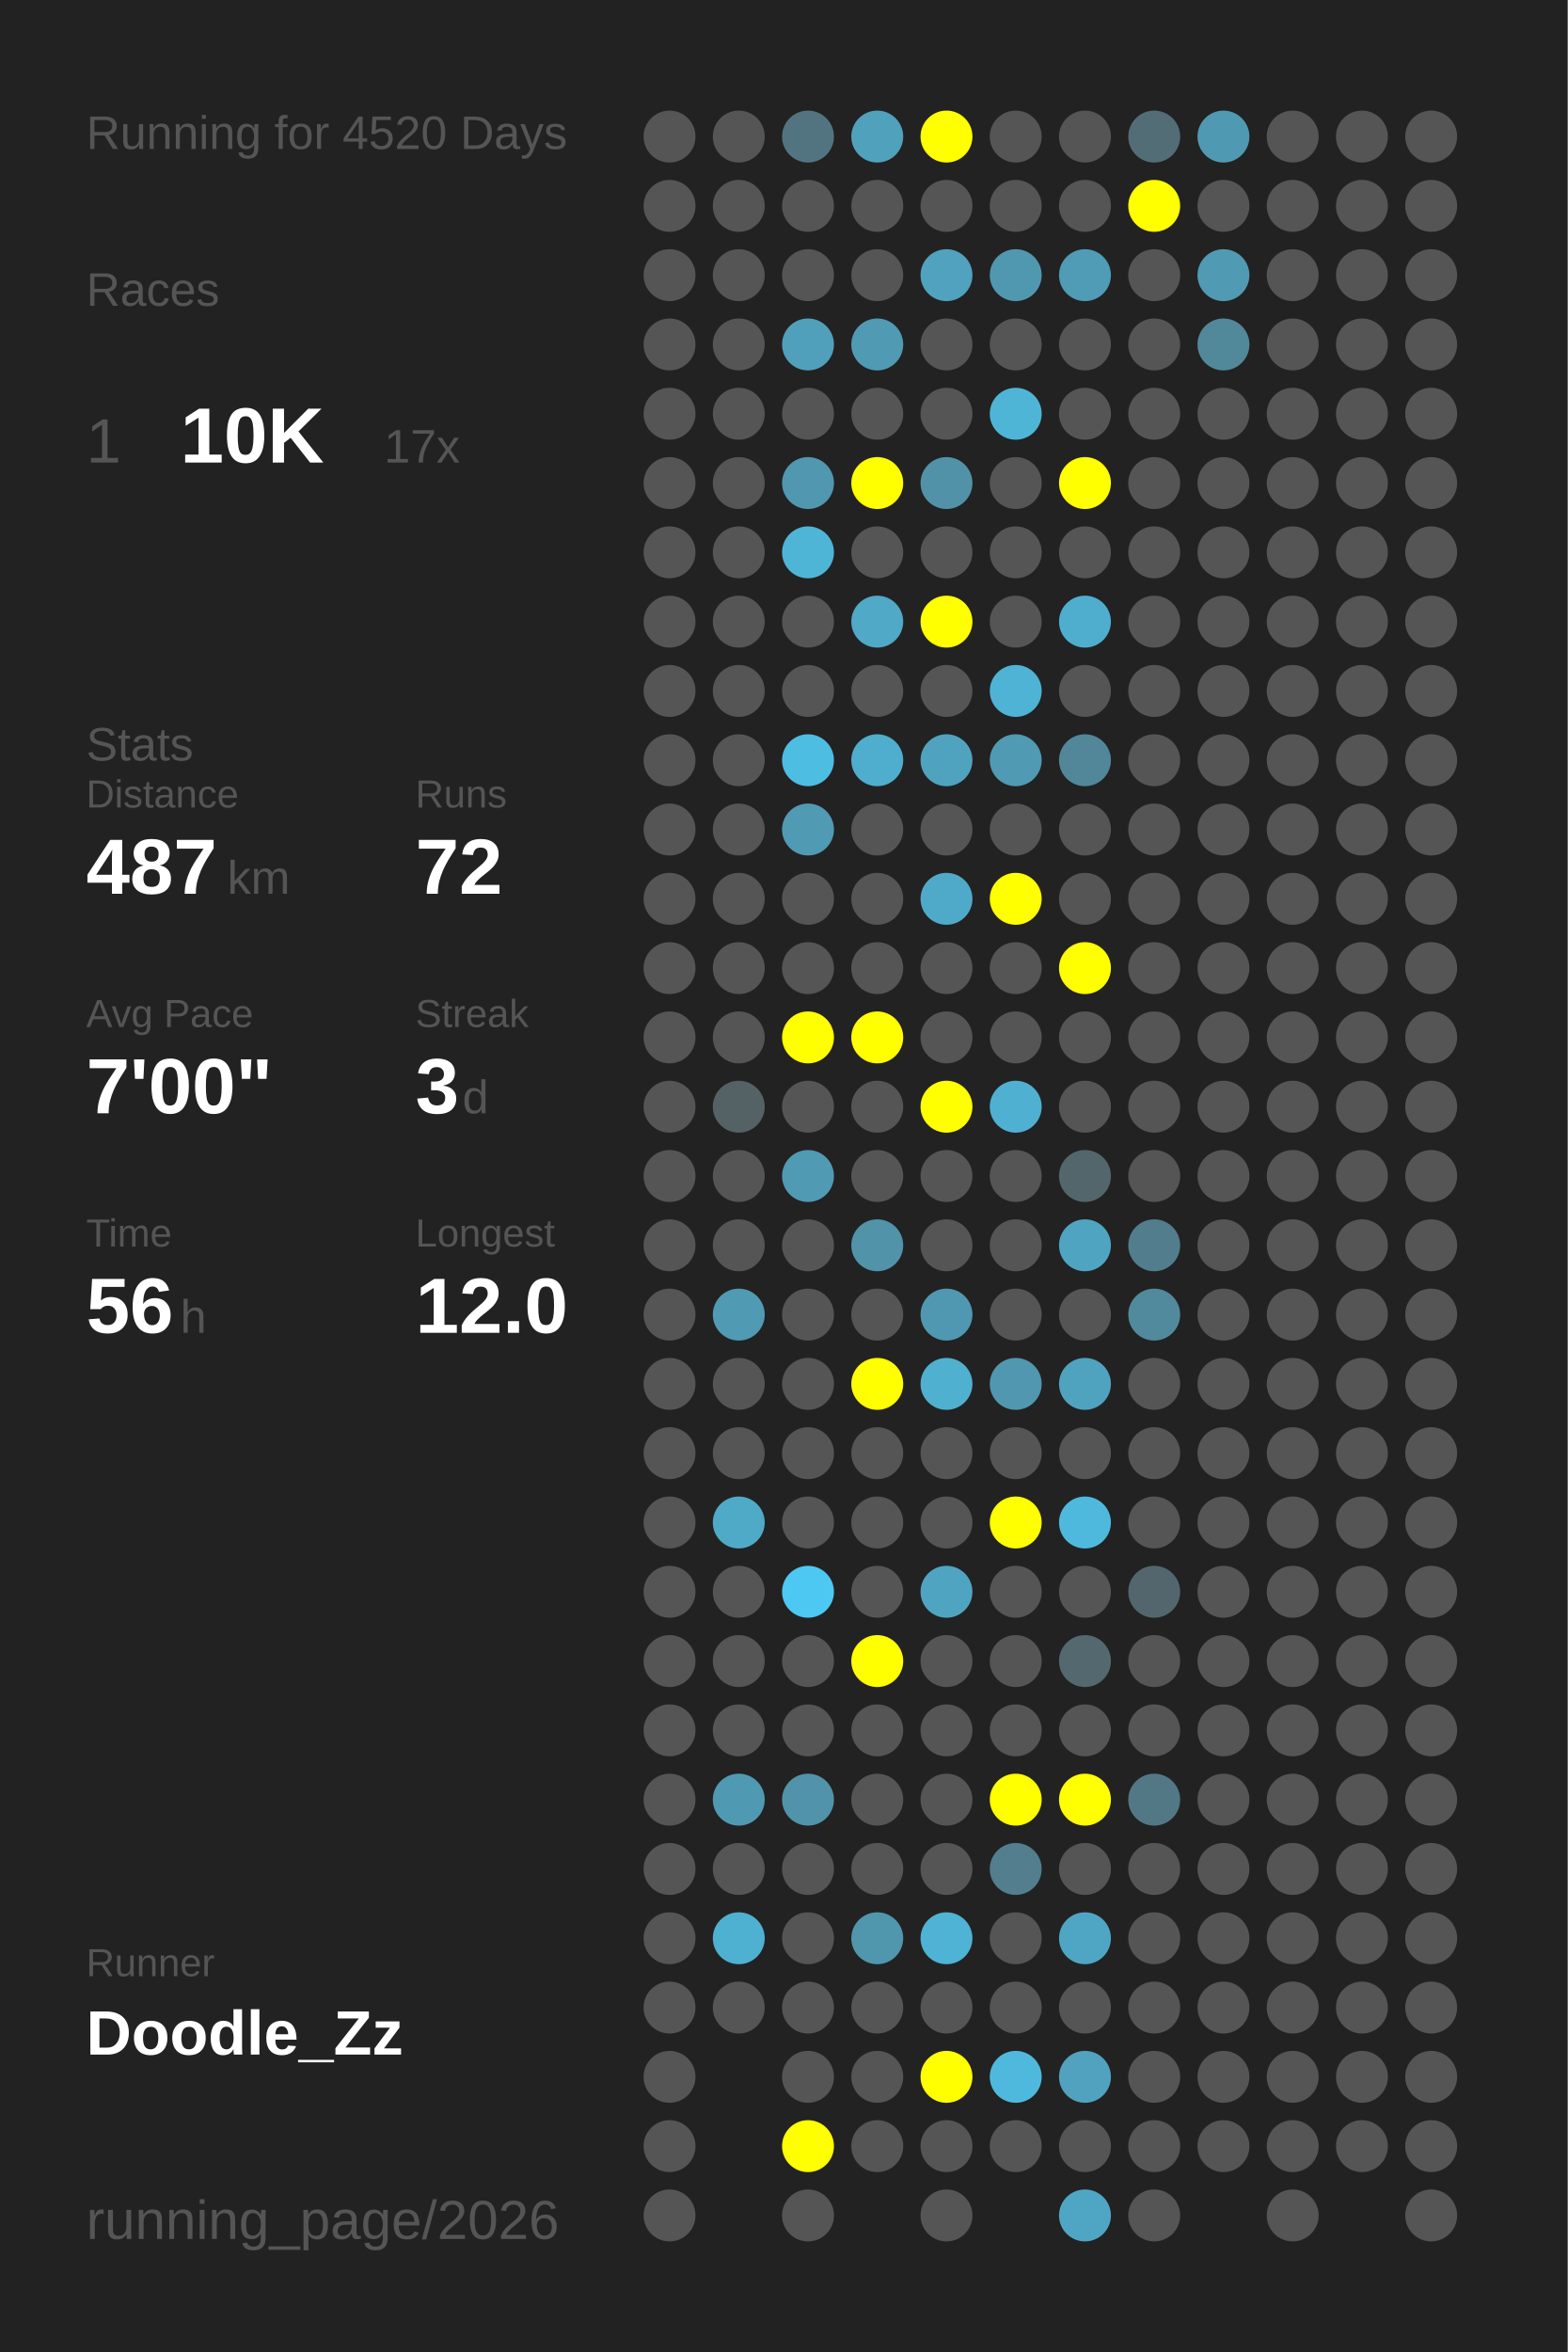
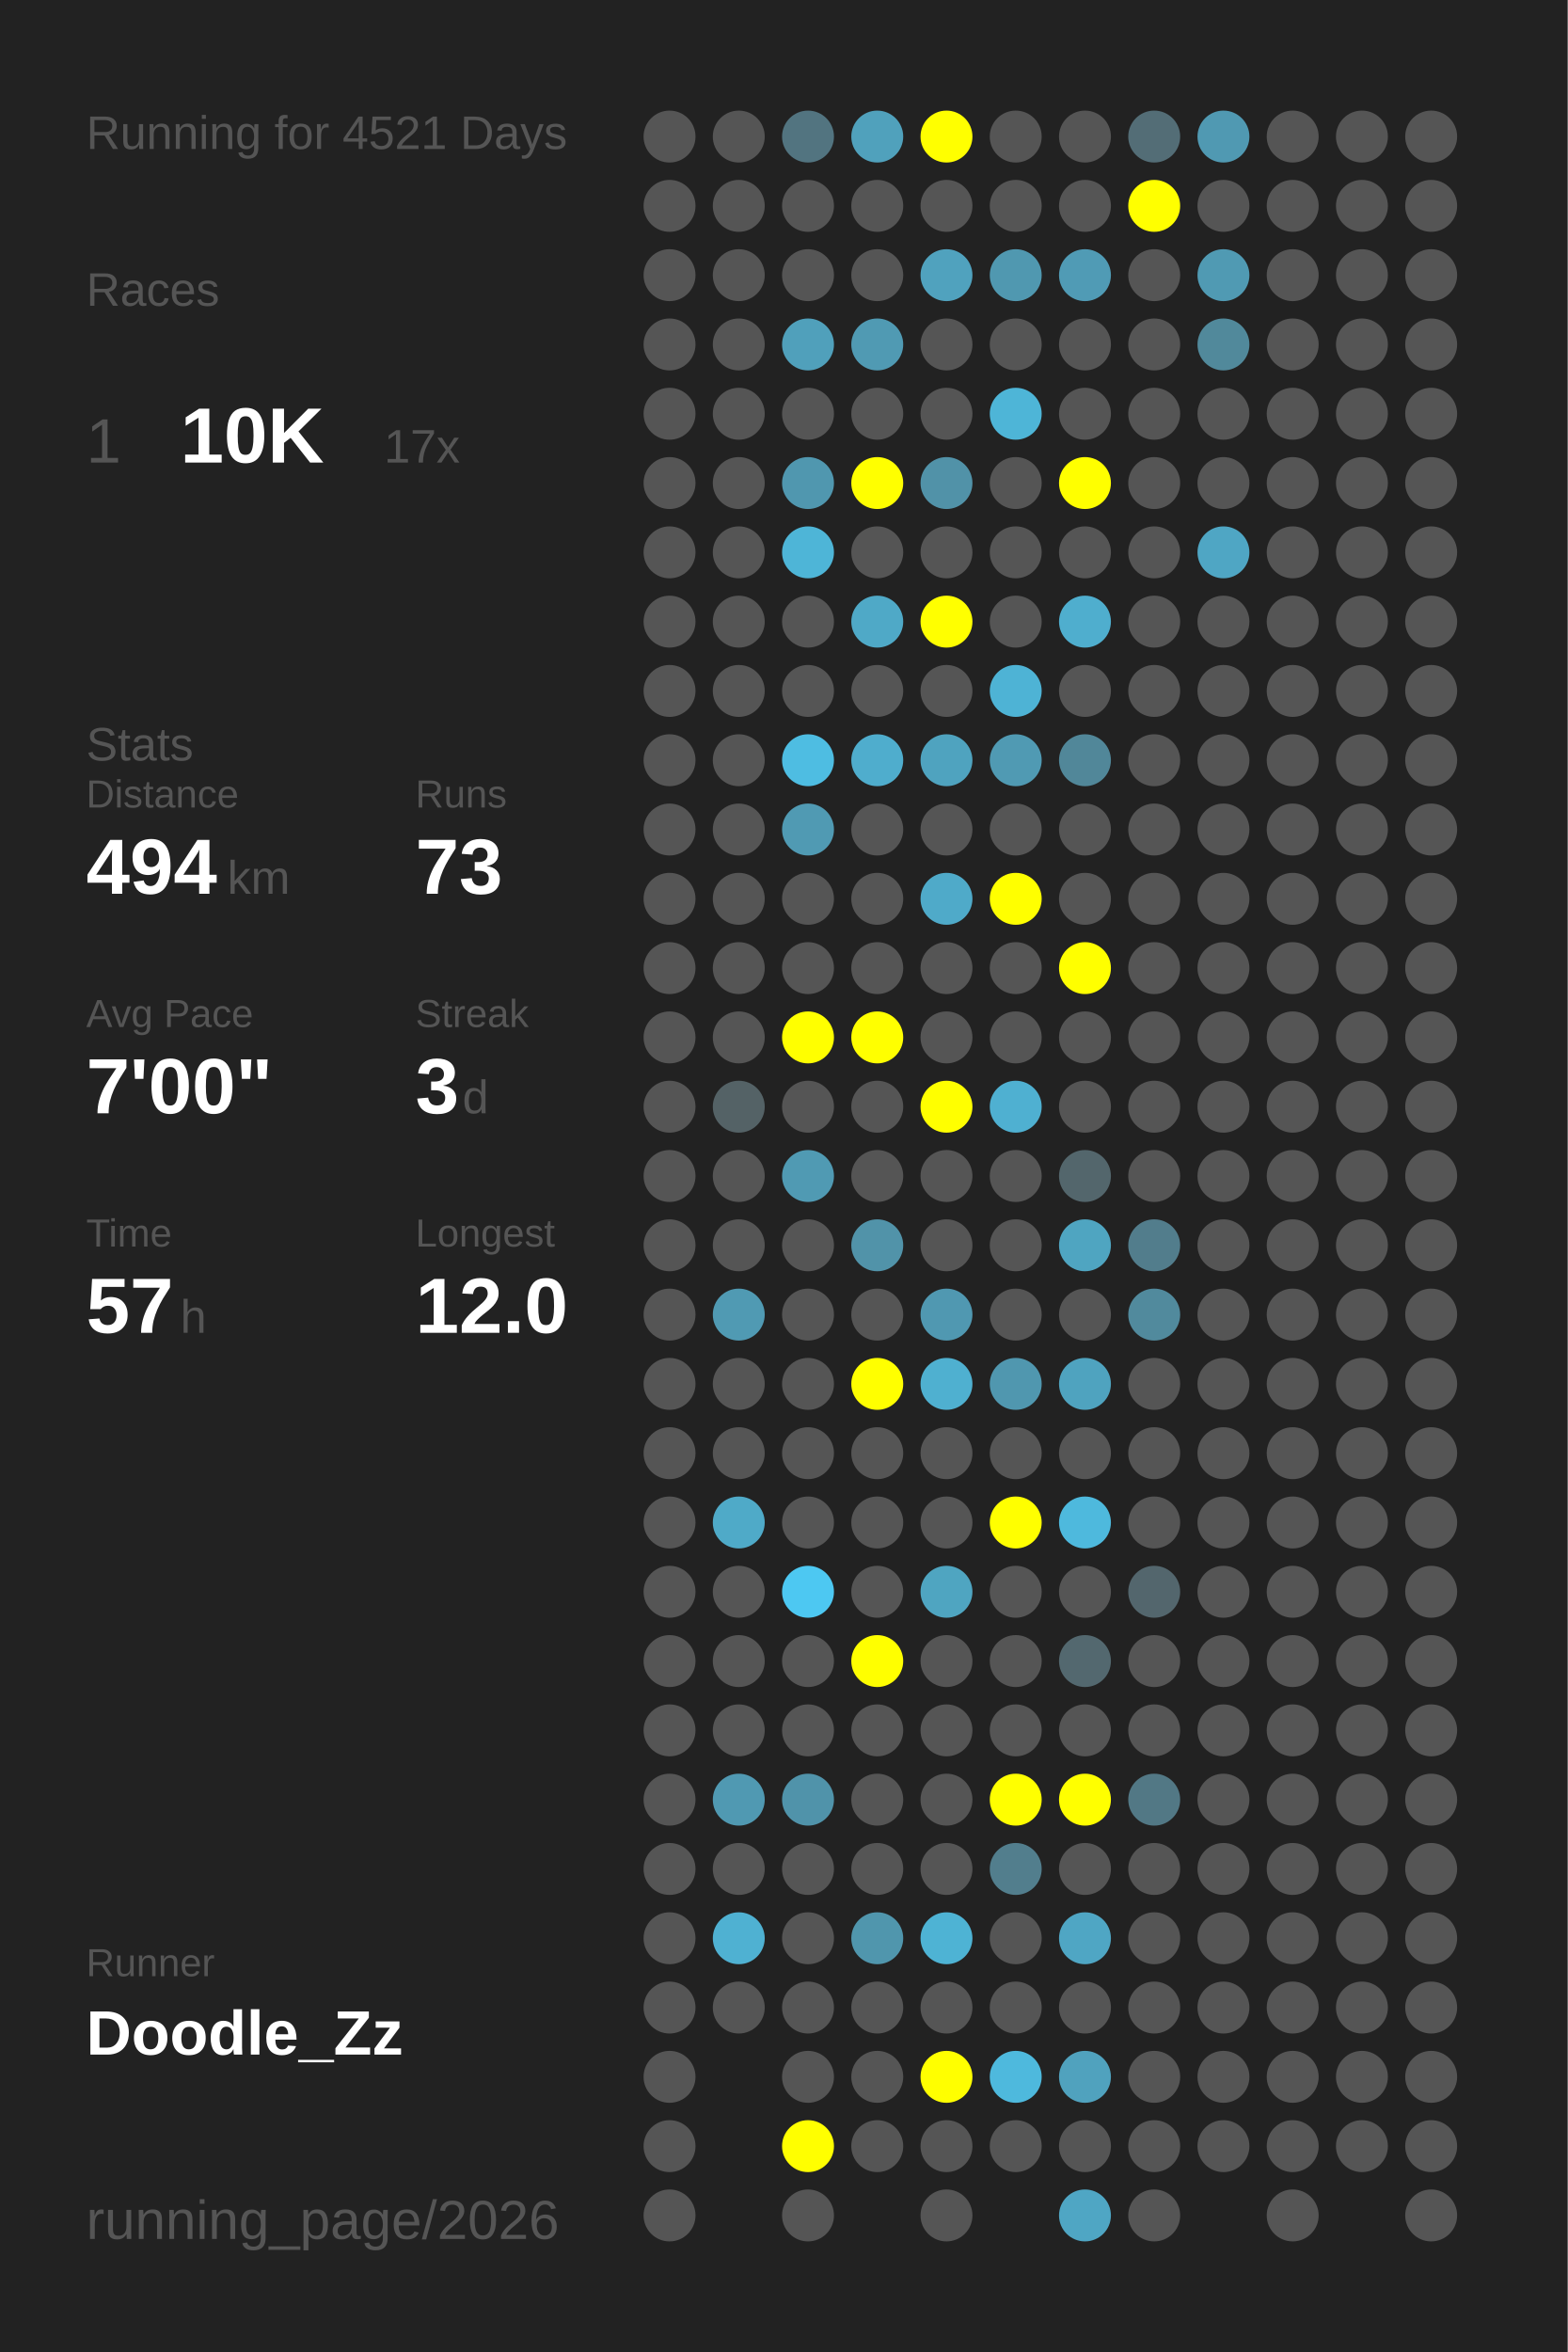
<svg xmlns="http://www.w3.org/2000/svg" baseProfile="full" height="300mm" version="1.1" viewBox="0,0,200,300" width="200mm">
  <defs />
  <rect fill="#222222" height="300" width="200" x="0" y="0" />
-   <text fill="#555555" style="font-size:6px; font-family:Arial;" x="11" y="19">Running for 4520 Days</text>
+   <text fill="#555555" style="font-size:6px; font-family:Arial;" x="11" y="19">Running for 4521 Days</text>
  <text fill="#555555" style="font-size:6px; font-family:Arial;" x="11" y="39">Races</text>
  <text fill="#555555" style="font-size:8px; font-family:Arial;" x="11" y="59">1</text>
  <text fill="#FFFFFF" style="font-size:10px; font-family:Arial; font-weight:bold;" x="23" y="59">10K</text>
  <text fill="#555555" style="font-size:6px; font-family:Arial;" x="49" y="59">17x</text>
  <text fill="#555555" style="font-size:6px; font-family:Arial;" x="11" y="97">Stats</text>
  <text fill="#555555" style="font-size:5px; font-family:Arial;" x="11" y="103">Distance</text>
-   <text fill="#FFFFFF" style="font-size:10px; font-family:Arial; font-weight:bold;" x="11" y="114">487</text>
+   <text fill="#FFFFFF" style="font-size:10px; font-family:Arial; font-weight:bold;" x="11" y="114">494</text>
  <text fill="#555555" style="font-size:6px; font-family:Arial;" x="29" y="114">km</text>
  <text fill="#555555" style="font-size:5px; font-family:Arial;" x="53" y="103">Runs</text>
-   <text fill="#FFFFFF" style="font-size:10px; font-family:Arial; font-weight:bold;" x="53" y="114">72</text>
+   <text fill="#FFFFFF" style="font-size:10px; font-family:Arial; font-weight:bold;" x="53" y="114">73</text>
  <text fill="#555555" style="font-size:5px; font-family:Arial;" x="11" y="131">Avg Pace</text>
  <text fill="#FFFFFF" style="font-size:10px; font-family:Arial; font-weight:bold;" x="11" y="142">7'00"</text>
  <text fill="#555555" style="font-size:5px; font-family:Arial;" x="53" y="131">Streak</text>
  <text fill="#FFFFFF" style="font-size:10px; font-family:Arial; font-weight:bold;" x="53" y="142">3</text>
  <text fill="#555555" style="font-size:6px; font-family:Arial;" x="59" y="142">d</text>
  <text fill="#555555" style="font-size:5px; font-family:Arial;" x="11" y="159">Time</text>
-   <text fill="#FFFFFF" style="font-size:10px; font-family:Arial; font-weight:bold;" x="11" y="170">56</text>
+   <text fill="#FFFFFF" style="font-size:10px; font-family:Arial; font-weight:bold;" x="11" y="170">57</text>
  <text fill="#555555" style="font-size:6px; font-family:Arial;" x="23" y="170">h</text>
  <text fill="#555555" style="font-size:5px; font-family:Arial;" x="53" y="159">Longest</text>
  <text fill="#FFFFFF" style="font-size:10px; font-family:Arial; font-weight:bold;" x="53" y="170">12.0</text>
  <text fill="#555555" style="font-size:5px; font-family:Arial;" x="11" y="252.065">Runner</text>
  <text fill="#FFFFFF" style="font-size:8px; font-family:Arial; font-weight:bold;" x="11" y="262.065">Doodle_Zz</text>
  <text fill="#555555" style="font-size:7px; font-family:Arial;" x="11" y="285.581">running_page/2026</text>
  <circle cx="85.417" cy="17.419" fill="#555555" r="3.312" />
  <circle cx="85.417" cy="26.258" fill="#555555" r="3.312" />
  <circle cx="85.417" cy="35.097" fill="#555555" r="3.312" />
  <circle cx="85.417" cy="43.935" fill="#555555" r="3.312" />
  <circle cx="85.417" cy="52.774" fill="#555555" r="3.312" />
  <circle cx="85.417" cy="61.613" fill="#555555" r="3.312" />
  <circle cx="85.417" cy="70.452" fill="#555555" r="3.312" />
  <circle cx="85.417" cy="79.29" fill="#555555" r="3.312" />
  <circle cx="85.417" cy="88.129" fill="#555555" r="3.312" />
  <circle cx="85.417" cy="96.968" fill="#555555" r="3.312" />
  <circle cx="85.417" cy="105.806" fill="#555555" r="3.312" />
  <circle cx="85.417" cy="114.645" fill="#555555" r="3.312" />
  <circle cx="85.417" cy="123.484" fill="#555555" r="3.312" />
  <circle cx="85.417" cy="132.323" fill="#555555" r="3.312" />
  <circle cx="85.417" cy="141.161" fill="#555555" r="3.312" />
  <circle cx="85.417" cy="150" fill="#555555" r="3.312" />
  <circle cx="85.417" cy="158.839" fill="#555555" r="3.312" />
  <circle cx="85.417" cy="167.677" fill="#555555" r="3.312" />
  <circle cx="85.417" cy="176.516" fill="#555555" r="3.312" />
  <circle cx="85.417" cy="185.355" fill="#555555" r="3.312" />
  <circle cx="85.417" cy="194.194" fill="#555555" r="3.312" />
  <circle cx="85.417" cy="203.032" fill="#555555" r="3.312" />
  <circle cx="85.417" cy="211.871" fill="#555555" r="3.312" />
  <circle cx="85.417" cy="220.71" fill="#555555" r="3.312" />
  <circle cx="85.417" cy="229.548" fill="#555555" r="3.312" />
  <circle cx="85.417" cy="238.387" fill="#555555" r="3.312" />
  <circle cx="85.417" cy="247.226" fill="#555555" r="3.312" />
  <circle cx="85.417" cy="256.065" fill="#555555" r="3.312" />
  <circle cx="85.417" cy="264.903" fill="#555555" r="3.312" />
  <circle cx="85.417" cy="273.742" fill="#555555" r="3.312" />
  <circle cx="85.417" cy="282.581" fill="#555555" r="3.312" />
  <circle cx="94.25" cy="17.419" fill="#555555" r="3.312" />
  <circle cx="94.25" cy="26.258" fill="#555555" r="3.312" />
  <circle cx="94.25" cy="35.097" fill="#555555" r="3.312" />
  <circle cx="94.25" cy="43.935" fill="#555555" r="3.312" />
  <circle cx="94.25" cy="52.774" fill="#555555" r="3.312" />
  <circle cx="94.25" cy="61.613" fill="#555555" r="3.312" />
  <circle cx="94.25" cy="70.452" fill="#555555" r="3.312" />
  <circle cx="94.25" cy="79.29" fill="#555555" r="3.312" />
  <circle cx="94.25" cy="88.129" fill="#555555" r="3.312" />
  <circle cx="94.25" cy="96.968" fill="#555555" r="3.312" />
  <circle cx="94.25" cy="105.806" fill="#555555" r="3.312" />
  <circle cx="94.25" cy="114.645" fill="#555555" r="3.312" />
  <circle cx="94.25" cy="123.484" fill="#555555" r="3.312" />
  <circle cx="94.25" cy="132.323" fill="#555555" r="3.312" />
  <circle cx="94.25" cy="141.161" fill="#546266" r="3.312" />
  <circle cx="94.25" cy="150" fill="#555555" r="3.312" />
  <circle cx="94.25" cy="158.839" fill="#555555" r="3.312" />
  <circle cx="94.25" cy="167.677" fill="#509ab3" r="3.312" />
  <circle cx="94.25" cy="176.516" fill="#555555" r="3.312" />
  <circle cx="94.25" cy="185.355" fill="#555555" r="3.312" />
  <circle cx="94.25" cy="194.194" fill="#4faac8" r="3.312" />
  <circle cx="94.25" cy="203.032" fill="#555555" r="3.312" />
  <circle cx="94.25" cy="211.871" fill="#555555" r="3.312" />
  <circle cx="94.25" cy="220.71" fill="#555555" r="3.312" />
  <circle cx="94.25" cy="229.548" fill="#5099b2" r="3.312" />
  <circle cx="94.25" cy="238.387" fill="#555555" r="3.312" />
  <circle cx="94.25" cy="247.226" fill="#4fb1d2" r="3.312" />
  <circle cx="94.25" cy="256.065" fill="#555555" r="3.312" />
  <circle cx="103.083" cy="17.419" fill="#527480" r="3.312" />
  <circle cx="103.083" cy="26.258" fill="#555555" r="3.312" />
  <circle cx="103.083" cy="35.097" fill="#555555" r="3.312" />
  <circle cx="103.083" cy="43.935" fill="#50a0bb" r="3.312" />
  <circle cx="103.083" cy="52.774" fill="#555555" r="3.312" />
  <circle cx="103.083" cy="61.613" fill="#5097af" r="3.312" />
  <circle cx="103.083" cy="70.452" fill="#4eb5d7" r="3.312" />
  <circle cx="103.083" cy="79.29" fill="#555555" r="3.312" />
  <circle cx="103.083" cy="88.129" fill="#555555" r="3.312" />
  <circle cx="103.083" cy="96.968" fill="#4ebde2" r="3.312" />
  <circle cx="103.083" cy="105.806" fill="#509ab3" r="3.312" />
  <circle cx="103.083" cy="114.645" fill="#555555" r="3.312" />
  <circle cx="103.083" cy="123.484" fill="#555555" r="3.312" />
  <circle cx="103.083" cy="132.323" fill="#FFFF00" r="3.312" />
  <circle cx="103.083" cy="141.161" fill="#555555" r="3.312" />
  <circle cx="103.083" cy="150" fill="#509ab3" r="3.312" />
  <circle cx="103.083" cy="158.839" fill="#555555" r="3.312" />
  <circle cx="103.083" cy="167.677" fill="#555555" r="3.312" />
  <circle cx="103.083" cy="176.516" fill="#555555" r="3.312" />
  <circle cx="103.083" cy="185.355" fill="#555555" r="3.312" />
  <circle cx="103.083" cy="194.194" fill="#555555" r="3.312" />
  <circle cx="103.083" cy="203.032" fill="#4dc8f2" r="3.312" />
  <circle cx="103.083" cy="211.871" fill="#555555" r="3.312" />
  <circle cx="103.083" cy="220.71" fill="#555555" r="3.312" />
  <circle cx="103.083" cy="229.548" fill="#5093aa" r="3.312" />
  <circle cx="103.083" cy="238.387" fill="#555555" r="3.312" />
  <circle cx="103.083" cy="247.226" fill="#555555" r="3.312" />
  <circle cx="103.083" cy="256.065" fill="#555555" r="3.312" />
  <circle cx="103.083" cy="264.903" fill="#555555" r="3.312" />
  <circle cx="103.083" cy="273.742" fill="#FFFF00" r="3.312" />
  <circle cx="103.083" cy="282.581" fill="#555555" r="3.312" />
  <circle cx="111.917" cy="17.419" fill="#50a1bc" r="3.312" />
  <circle cx="111.917" cy="26.258" fill="#555555" r="3.312" />
  <circle cx="111.917" cy="35.097" fill="#555555" r="3.312" />
  <circle cx="111.917" cy="43.935" fill="#509ab3" r="3.312" />
  <circle cx="111.917" cy="52.774" fill="#555555" r="3.312" />
  <circle cx="111.917" cy="61.613" fill="#FFFF00" r="3.312" />
  <circle cx="111.917" cy="70.452" fill="#555555" r="3.312" />
  <circle cx="111.917" cy="79.29" fill="#4fa9c7" r="3.312" />
  <circle cx="111.917" cy="88.129" fill="#555555" r="3.312" />
  <circle cx="111.917" cy="96.968" fill="#4fadcd" r="3.312" />
  <circle cx="111.917" cy="105.806" fill="#555555" r="3.312" />
  <circle cx="111.917" cy="114.645" fill="#555555" r="3.312" />
  <circle cx="111.917" cy="123.484" fill="#555555" r="3.312" />
  <circle cx="111.917" cy="132.323" fill="#FFFF00" r="3.312" />
  <circle cx="111.917" cy="141.161" fill="#555555" r="3.312" />
  <circle cx="111.917" cy="150" fill="#555555" r="3.312" />
  <circle cx="111.917" cy="158.839" fill="#5193a9" r="3.312" />
  <circle cx="111.917" cy="167.677" fill="#555555" r="3.312" />
  <circle cx="111.917" cy="176.516" fill="#FFFF00" r="3.312" />
  <circle cx="111.917" cy="185.355" fill="#555555" r="3.312" />
  <circle cx="111.917" cy="194.194" fill="#555555" r="3.312" />
  <circle cx="111.917" cy="203.032" fill="#555555" r="3.312" />
  <circle cx="111.917" cy="211.871" fill="#FFFF00" r="3.312" />
  <circle cx="111.917" cy="220.71" fill="#555555" r="3.312" />
  <circle cx="111.917" cy="229.548" fill="#555555" r="3.312" />
  <circle cx="111.917" cy="238.387" fill="#555555" r="3.312" />
  <circle cx="111.917" cy="247.226" fill="#5096ad" r="3.312" />
  <circle cx="111.917" cy="256.065" fill="#555555" r="3.312" />
  <circle cx="111.917" cy="264.903" fill="#555555" r="3.312" />
  <circle cx="111.917" cy="273.742" fill="#555555" r="3.312" />
  <circle cx="120.75" cy="17.419" fill="#FFFF00" r="3.312" />
  <circle cx="120.75" cy="26.258" fill="#555555" r="3.312" />
  <circle cx="120.75" cy="35.097" fill="#50a2be" r="3.312" />
  <circle cx="120.75" cy="43.935" fill="#555555" r="3.312" />
  <circle cx="120.75" cy="52.774" fill="#555555" r="3.312" />
  <circle cx="120.75" cy="61.613" fill="#5192a8" r="3.312" />
  <circle cx="120.75" cy="70.452" fill="#555555" r="3.312" />
  <circle cx="120.75" cy="79.29" fill="#FFFF00" r="3.312" />
  <circle cx="120.75" cy="88.129" fill="#555555" r="3.312" />
  <circle cx="120.75" cy="96.968" fill="#4fa3bf" r="3.312" />
  <circle cx="120.75" cy="105.806" fill="#555555" r="3.312" />
  <circle cx="120.75" cy="114.645" fill="#4faac9" r="3.312" />
  <circle cx="120.75" cy="123.484" fill="#555555" r="3.312" />
  <circle cx="120.75" cy="132.323" fill="#555555" r="3.312" />
  <circle cx="120.75" cy="141.161" fill="#FFFF00" r="3.312" />
  <circle cx="120.75" cy="150" fill="#555555" r="3.312" />
  <circle cx="120.75" cy="158.839" fill="#555555" r="3.312" />
  <circle cx="120.75" cy="167.677" fill="#5098b1" r="3.312" />
  <circle cx="120.75" cy="176.516" fill="#4fb0d0" r="3.312" />
  <circle cx="120.75" cy="185.355" fill="#555555" r="3.312" />
  <circle cx="120.75" cy="194.194" fill="#555555" r="3.312" />
  <circle cx="120.75" cy="203.032" fill="#4fa5c1" r="3.312" />
  <circle cx="120.75" cy="211.871" fill="#555555" r="3.312" />
  <circle cx="120.75" cy="220.71" fill="#555555" r="3.312" />
  <circle cx="120.75" cy="229.548" fill="#555555" r="3.312" />
  <circle cx="120.75" cy="238.387" fill="#555555" r="3.312" />
  <circle cx="120.75" cy="247.226" fill="#4eb3d4" r="3.312" />
  <circle cx="120.75" cy="256.065" fill="#555555" r="3.312" />
  <circle cx="120.75" cy="264.903" fill="#FFFF00" r="3.312" />
  <circle cx="120.75" cy="273.742" fill="#555555" r="3.312" />
  <circle cx="120.75" cy="282.581" fill="#555555" r="3.312" />
  <circle cx="129.583" cy="17.419" fill="#555555" r="3.312" />
  <circle cx="129.583" cy="26.258" fill="#555555" r="3.312" />
  <circle cx="129.583" cy="35.097" fill="#5098b0" r="3.312" />
  <circle cx="129.583" cy="43.935" fill="#555555" r="3.312" />
  <circle cx="129.583" cy="52.774" fill="#4eb5d7" r="3.312" />
  <circle cx="129.583" cy="61.613" fill="#555555" r="3.312" />
  <circle cx="129.583" cy="70.452" fill="#555555" r="3.312" />
  <circle cx="129.583" cy="79.29" fill="#555555" r="3.312" />
  <circle cx="129.583" cy="88.129" fill="#4eb3d5" r="3.312" />
  <circle cx="129.583" cy="96.968" fill="#509ab3" r="3.312" />
  <circle cx="129.583" cy="105.806" fill="#555555" r="3.312" />
  <circle cx="129.583" cy="114.645" fill="#FFFF00" r="3.312" />
  <circle cx="129.583" cy="123.484" fill="#555555" r="3.312" />
  <circle cx="129.583" cy="132.323" fill="#555555" r="3.312" />
  <circle cx="129.583" cy="141.161" fill="#4fb0d1" r="3.312" />
  <circle cx="129.583" cy="150" fill="#555555" r="3.312" />
  <circle cx="129.583" cy="158.839" fill="#555555" r="3.312" />
  <circle cx="129.583" cy="167.677" fill="#555555" r="3.312" />
  <circle cx="129.583" cy="176.516" fill="#5097af" r="3.312" />
  <circle cx="129.583" cy="185.355" fill="#555555" r="3.312" />
  <circle cx="129.583" cy="194.194" fill="#FFFF00" r="3.312" />
  <circle cx="129.583" cy="203.032" fill="#555555" r="3.312" />
  <circle cx="129.583" cy="211.871" fill="#555555" r="3.312" />
  <circle cx="129.583" cy="220.71" fill="#555555" r="3.312" />
  <circle cx="129.583" cy="229.548" fill="#FFFF00" r="3.312" />
  <circle cx="129.583" cy="238.387" fill="#527e8d" r="3.312" />
  <circle cx="129.583" cy="247.226" fill="#555555" r="3.312" />
  <circle cx="129.583" cy="256.065" fill="#555555" r="3.312" />
  <circle cx="129.583" cy="264.903" fill="#4eb9dd" r="3.312" />
  <circle cx="129.583" cy="273.742" fill="#555555" r="3.312" />
  <circle cx="138.417" cy="17.419" fill="#555555" r="3.312" />
  <circle cx="138.417" cy="26.258" fill="#555555" r="3.312" />
  <circle cx="138.417" cy="35.097" fill="#509bb5" r="3.312" />
  <circle cx="138.417" cy="43.935" fill="#555555" r="3.312" />
  <circle cx="138.417" cy="52.774" fill="#555555" r="3.312" />
  <circle cx="138.417" cy="61.613" fill="#FFFF00" r="3.312" />
  <circle cx="138.417" cy="70.452" fill="#555555" r="3.312" />
  <circle cx="138.417" cy="79.29" fill="#4faece" r="3.312" />
  <circle cx="138.417" cy="88.129" fill="#555555" r="3.312" />
  <circle cx="138.417" cy="96.968" fill="#518799" r="3.312" />
  <circle cx="138.417" cy="105.806" fill="#555555" r="3.312" />
  <circle cx="138.417" cy="114.645" fill="#555555" r="3.312" />
  <circle cx="138.417" cy="123.484" fill="#FFFF00" r="3.312" />
  <circle cx="138.417" cy="132.323" fill="#555555" r="3.312" />
  <circle cx="138.417" cy="141.161" fill="#555555" r="3.312" />
  <circle cx="138.417" cy="150" fill="#53666c" r="3.312" />
  <circle cx="138.417" cy="158.839" fill="#4fa5c1" r="3.312" />
  <circle cx="138.417" cy="167.677" fill="#555555" r="3.312" />
  <circle cx="138.417" cy="176.516" fill="#4fa3bf" r="3.312" />
  <circle cx="138.417" cy="185.355" fill="#555555" r="3.312" />
  <circle cx="138.417" cy="194.194" fill="#4eb9dd" r="3.312" />
  <circle cx="138.417" cy="203.032" fill="#555555" r="3.312" />
  <circle cx="138.417" cy="211.871" fill="#53686f" r="3.312" />
  <circle cx="138.417" cy="220.71" fill="#555555" r="3.312" />
  <circle cx="138.417" cy="229.548" fill="#FFFF00" r="3.312" />
  <circle cx="138.417" cy="238.387" fill="#555555" r="3.312" />
  <circle cx="138.417" cy="247.226" fill="#4fa6c4" r="3.312" />
  <circle cx="138.417" cy="256.065" fill="#555555" r="3.312" />
  <circle cx="138.417" cy="264.903" fill="#50a2be" r="3.312" />
  <circle cx="138.417" cy="273.742" fill="#555555" r="3.312" />
  <circle cx="138.417" cy="282.581" fill="#4fa6c4" r="3.312" />
  <circle cx="147.25" cy="17.419" fill="#536d76" r="3.312" />
  <circle cx="147.25" cy="26.258" fill="#FFFF00" r="3.312" />
  <circle cx="147.25" cy="35.097" fill="#555555" r="3.312" />
  <circle cx="147.25" cy="43.935" fill="#555555" r="3.312" />
  <circle cx="147.25" cy="52.774" fill="#555555" r="3.312" />
  <circle cx="147.25" cy="61.613" fill="#555555" r="3.312" />
  <circle cx="147.25" cy="70.452" fill="#555555" r="3.312" />
  <circle cx="147.25" cy="79.29" fill="#555555" r="3.312" />
  <circle cx="147.25" cy="88.129" fill="#555555" r="3.312" />
  <circle cx="147.25" cy="96.968" fill="#555555" r="3.312" />
  <circle cx="147.25" cy="105.806" fill="#555555" r="3.312" />
  <circle cx="147.25" cy="114.645" fill="#555555" r="3.312" />
  <circle cx="147.25" cy="123.484" fill="#555555" r="3.312" />
  <circle cx="147.25" cy="132.323" fill="#555555" r="3.312" />
  <circle cx="147.25" cy="141.161" fill="#555555" r="3.312" />
  <circle cx="147.25" cy="150" fill="#555555" r="3.312" />
  <circle cx="147.25" cy="158.839" fill="#527d8c" r="3.312" />
  <circle cx="147.25" cy="167.677" fill="#518a9d" r="3.312" />
  <circle cx="147.25" cy="176.516" fill="#555555" r="3.312" />
  <circle cx="147.25" cy="185.355" fill="#555555" r="3.312" />
  <circle cx="147.25" cy="194.194" fill="#555555" r="3.312" />
  <circle cx="147.25" cy="203.032" fill="#53666d" r="3.312" />
  <circle cx="147.25" cy="211.871" fill="#555555" r="3.312" />
  <circle cx="147.25" cy="220.71" fill="#555555" r="3.312" />
  <circle cx="147.25" cy="229.548" fill="#527885" r="3.312" />
  <circle cx="147.25" cy="238.387" fill="#555555" r="3.312" />
  <circle cx="147.25" cy="247.226" fill="#555555" r="3.312" />
  <circle cx="147.25" cy="256.065" fill="#555555" r="3.312" />
  <circle cx="147.25" cy="264.903" fill="#555555" r="3.312" />
  <circle cx="147.25" cy="273.742" fill="#555555" r="3.312" />
  <circle cx="147.25" cy="282.581" fill="#555555" r="3.312" />
  <circle cx="156.083" cy="17.419" fill="#5099b2" r="3.312" />
  <circle cx="156.083" cy="26.258" fill="#555555" r="3.312" />
  <circle cx="156.083" cy="35.097" fill="#509ab3" r="3.312" />
  <circle cx="156.083" cy="43.935" fill="#51899b" r="3.312" />
  <circle cx="156.083" cy="52.774" fill="#555555" r="3.312" />
  <circle cx="156.083" cy="61.613" fill="#555555" r="3.312" />
-   <circle cx="156.083" cy="70.452" fill="#555555" r="3.312" />
+   <circle cx="156.083" cy="70.452" fill="#4fa6c4" r="3.312" />
  <circle cx="156.083" cy="79.29" fill="#555555" r="3.312" />
  <circle cx="156.083" cy="88.129" fill="#555555" r="3.312" />
  <circle cx="156.083" cy="96.968" fill="#555555" r="3.312" />
  <circle cx="156.083" cy="105.806" fill="#555555" r="3.312" />
  <circle cx="156.083" cy="114.645" fill="#555555" r="3.312" />
  <circle cx="156.083" cy="123.484" fill="#555555" r="3.312" />
  <circle cx="156.083" cy="132.323" fill="#555555" r="3.312" />
  <circle cx="156.083" cy="141.161" fill="#555555" r="3.312" />
  <circle cx="156.083" cy="150" fill="#555555" r="3.312" />
  <circle cx="156.083" cy="158.839" fill="#555555" r="3.312" />
  <circle cx="156.083" cy="167.677" fill="#555555" r="3.312" />
  <circle cx="156.083" cy="176.516" fill="#555555" r="3.312" />
  <circle cx="156.083" cy="185.355" fill="#555555" r="3.312" />
  <circle cx="156.083" cy="194.194" fill="#555555" r="3.312" />
  <circle cx="156.083" cy="203.032" fill="#555555" r="3.312" />
  <circle cx="156.083" cy="211.871" fill="#555555" r="3.312" />
  <circle cx="156.083" cy="220.71" fill="#555555" r="3.312" />
  <circle cx="156.083" cy="229.548" fill="#555555" r="3.312" />
  <circle cx="156.083" cy="238.387" fill="#555555" r="3.312" />
  <circle cx="156.083" cy="247.226" fill="#555555" r="3.312" />
  <circle cx="156.083" cy="256.065" fill="#555555" r="3.312" />
  <circle cx="156.083" cy="264.903" fill="#555555" r="3.312" />
  <circle cx="156.083" cy="273.742" fill="#555555" r="3.312" />
  <circle cx="164.917" cy="17.419" fill="#555555" r="3.312" />
  <circle cx="164.917" cy="26.258" fill="#555555" r="3.312" />
  <circle cx="164.917" cy="35.097" fill="#555555" r="3.312" />
  <circle cx="164.917" cy="43.935" fill="#555555" r="3.312" />
  <circle cx="164.917" cy="52.774" fill="#555555" r="3.312" />
  <circle cx="164.917" cy="61.613" fill="#555555" r="3.312" />
  <circle cx="164.917" cy="70.452" fill="#555555" r="3.312" />
  <circle cx="164.917" cy="79.29" fill="#555555" r="3.312" />
  <circle cx="164.917" cy="88.129" fill="#555555" r="3.312" />
  <circle cx="164.917" cy="96.968" fill="#555555" r="3.312" />
  <circle cx="164.917" cy="105.806" fill="#555555" r="3.312" />
  <circle cx="164.917" cy="114.645" fill="#555555" r="3.312" />
  <circle cx="164.917" cy="123.484" fill="#555555" r="3.312" />
  <circle cx="164.917" cy="132.323" fill="#555555" r="3.312" />
  <circle cx="164.917" cy="141.161" fill="#555555" r="3.312" />
  <circle cx="164.917" cy="150" fill="#555555" r="3.312" />
  <circle cx="164.917" cy="158.839" fill="#555555" r="3.312" />
  <circle cx="164.917" cy="167.677" fill="#555555" r="3.312" />
  <circle cx="164.917" cy="176.516" fill="#555555" r="3.312" />
  <circle cx="164.917" cy="185.355" fill="#555555" r="3.312" />
  <circle cx="164.917" cy="194.194" fill="#555555" r="3.312" />
  <circle cx="164.917" cy="203.032" fill="#555555" r="3.312" />
  <circle cx="164.917" cy="211.871" fill="#555555" r="3.312" />
  <circle cx="164.917" cy="220.71" fill="#555555" r="3.312" />
  <circle cx="164.917" cy="229.548" fill="#555555" r="3.312" />
  <circle cx="164.917" cy="238.387" fill="#555555" r="3.312" />
  <circle cx="164.917" cy="247.226" fill="#555555" r="3.312" />
  <circle cx="164.917" cy="256.065" fill="#555555" r="3.312" />
  <circle cx="164.917" cy="264.903" fill="#555555" r="3.312" />
  <circle cx="164.917" cy="273.742" fill="#555555" r="3.312" />
  <circle cx="164.917" cy="282.581" fill="#555555" r="3.312" />
  <circle cx="173.75" cy="17.419" fill="#555555" r="3.312" />
  <circle cx="173.75" cy="26.258" fill="#555555" r="3.312" />
  <circle cx="173.75" cy="35.097" fill="#555555" r="3.312" />
  <circle cx="173.75" cy="43.935" fill="#555555" r="3.312" />
  <circle cx="173.75" cy="52.774" fill="#555555" r="3.312" />
  <circle cx="173.75" cy="61.613" fill="#555555" r="3.312" />
  <circle cx="173.75" cy="70.452" fill="#555555" r="3.312" />
  <circle cx="173.75" cy="79.29" fill="#555555" r="3.312" />
  <circle cx="173.75" cy="88.129" fill="#555555" r="3.312" />
  <circle cx="173.75" cy="96.968" fill="#555555" r="3.312" />
  <circle cx="173.75" cy="105.806" fill="#555555" r="3.312" />
  <circle cx="173.75" cy="114.645" fill="#555555" r="3.312" />
  <circle cx="173.75" cy="123.484" fill="#555555" r="3.312" />
  <circle cx="173.75" cy="132.323" fill="#555555" r="3.312" />
  <circle cx="173.75" cy="141.161" fill="#555555" r="3.312" />
  <circle cx="173.75" cy="150" fill="#555555" r="3.312" />
  <circle cx="173.75" cy="158.839" fill="#555555" r="3.312" />
  <circle cx="173.75" cy="167.677" fill="#555555" r="3.312" />
  <circle cx="173.75" cy="176.516" fill="#555555" r="3.312" />
  <circle cx="173.75" cy="185.355" fill="#555555" r="3.312" />
  <circle cx="173.75" cy="194.194" fill="#555555" r="3.312" />
  <circle cx="173.75" cy="203.032" fill="#555555" r="3.312" />
  <circle cx="173.75" cy="211.871" fill="#555555" r="3.312" />
  <circle cx="173.75" cy="220.71" fill="#555555" r="3.312" />
  <circle cx="173.75" cy="229.548" fill="#555555" r="3.312" />
  <circle cx="173.75" cy="238.387" fill="#555555" r="3.312" />
  <circle cx="173.75" cy="247.226" fill="#555555" r="3.312" />
  <circle cx="173.75" cy="256.065" fill="#555555" r="3.312" />
  <circle cx="173.75" cy="264.903" fill="#555555" r="3.312" />
  <circle cx="173.75" cy="273.742" fill="#555555" r="3.312" />
  <circle cx="182.583" cy="17.419" fill="#555555" r="3.312" />
  <circle cx="182.583" cy="26.258" fill="#555555" r="3.312" />
  <circle cx="182.583" cy="35.097" fill="#555555" r="3.312" />
  <circle cx="182.583" cy="43.935" fill="#555555" r="3.312" />
  <circle cx="182.583" cy="52.774" fill="#555555" r="3.312" />
  <circle cx="182.583" cy="61.613" fill="#555555" r="3.312" />
  <circle cx="182.583" cy="70.452" fill="#555555" r="3.312" />
  <circle cx="182.583" cy="79.29" fill="#555555" r="3.312" />
  <circle cx="182.583" cy="88.129" fill="#555555" r="3.312" />
  <circle cx="182.583" cy="96.968" fill="#555555" r="3.312" />
  <circle cx="182.583" cy="105.806" fill="#555555" r="3.312" />
  <circle cx="182.583" cy="114.645" fill="#555555" r="3.312" />
  <circle cx="182.583" cy="123.484" fill="#555555" r="3.312" />
  <circle cx="182.583" cy="132.323" fill="#555555" r="3.312" />
  <circle cx="182.583" cy="141.161" fill="#555555" r="3.312" />
  <circle cx="182.583" cy="150" fill="#555555" r="3.312" />
  <circle cx="182.583" cy="158.839" fill="#555555" r="3.312" />
  <circle cx="182.583" cy="167.677" fill="#555555" r="3.312" />
  <circle cx="182.583" cy="176.516" fill="#555555" r="3.312" />
  <circle cx="182.583" cy="185.355" fill="#555555" r="3.312" />
  <circle cx="182.583" cy="194.194" fill="#555555" r="3.312" />
  <circle cx="182.583" cy="203.032" fill="#555555" r="3.312" />
  <circle cx="182.583" cy="211.871" fill="#555555" r="3.312" />
  <circle cx="182.583" cy="220.71" fill="#555555" r="3.312" />
  <circle cx="182.583" cy="229.548" fill="#555555" r="3.312" />
  <circle cx="182.583" cy="238.387" fill="#555555" r="3.312" />
  <circle cx="182.583" cy="247.226" fill="#555555" r="3.312" />
  <circle cx="182.583" cy="256.065" fill="#555555" r="3.312" />
  <circle cx="182.583" cy="264.903" fill="#555555" r="3.312" />
  <circle cx="182.583" cy="273.742" fill="#555555" r="3.312" />
  <circle cx="182.583" cy="282.581" fill="#555555" r="3.312" />
</svg>
